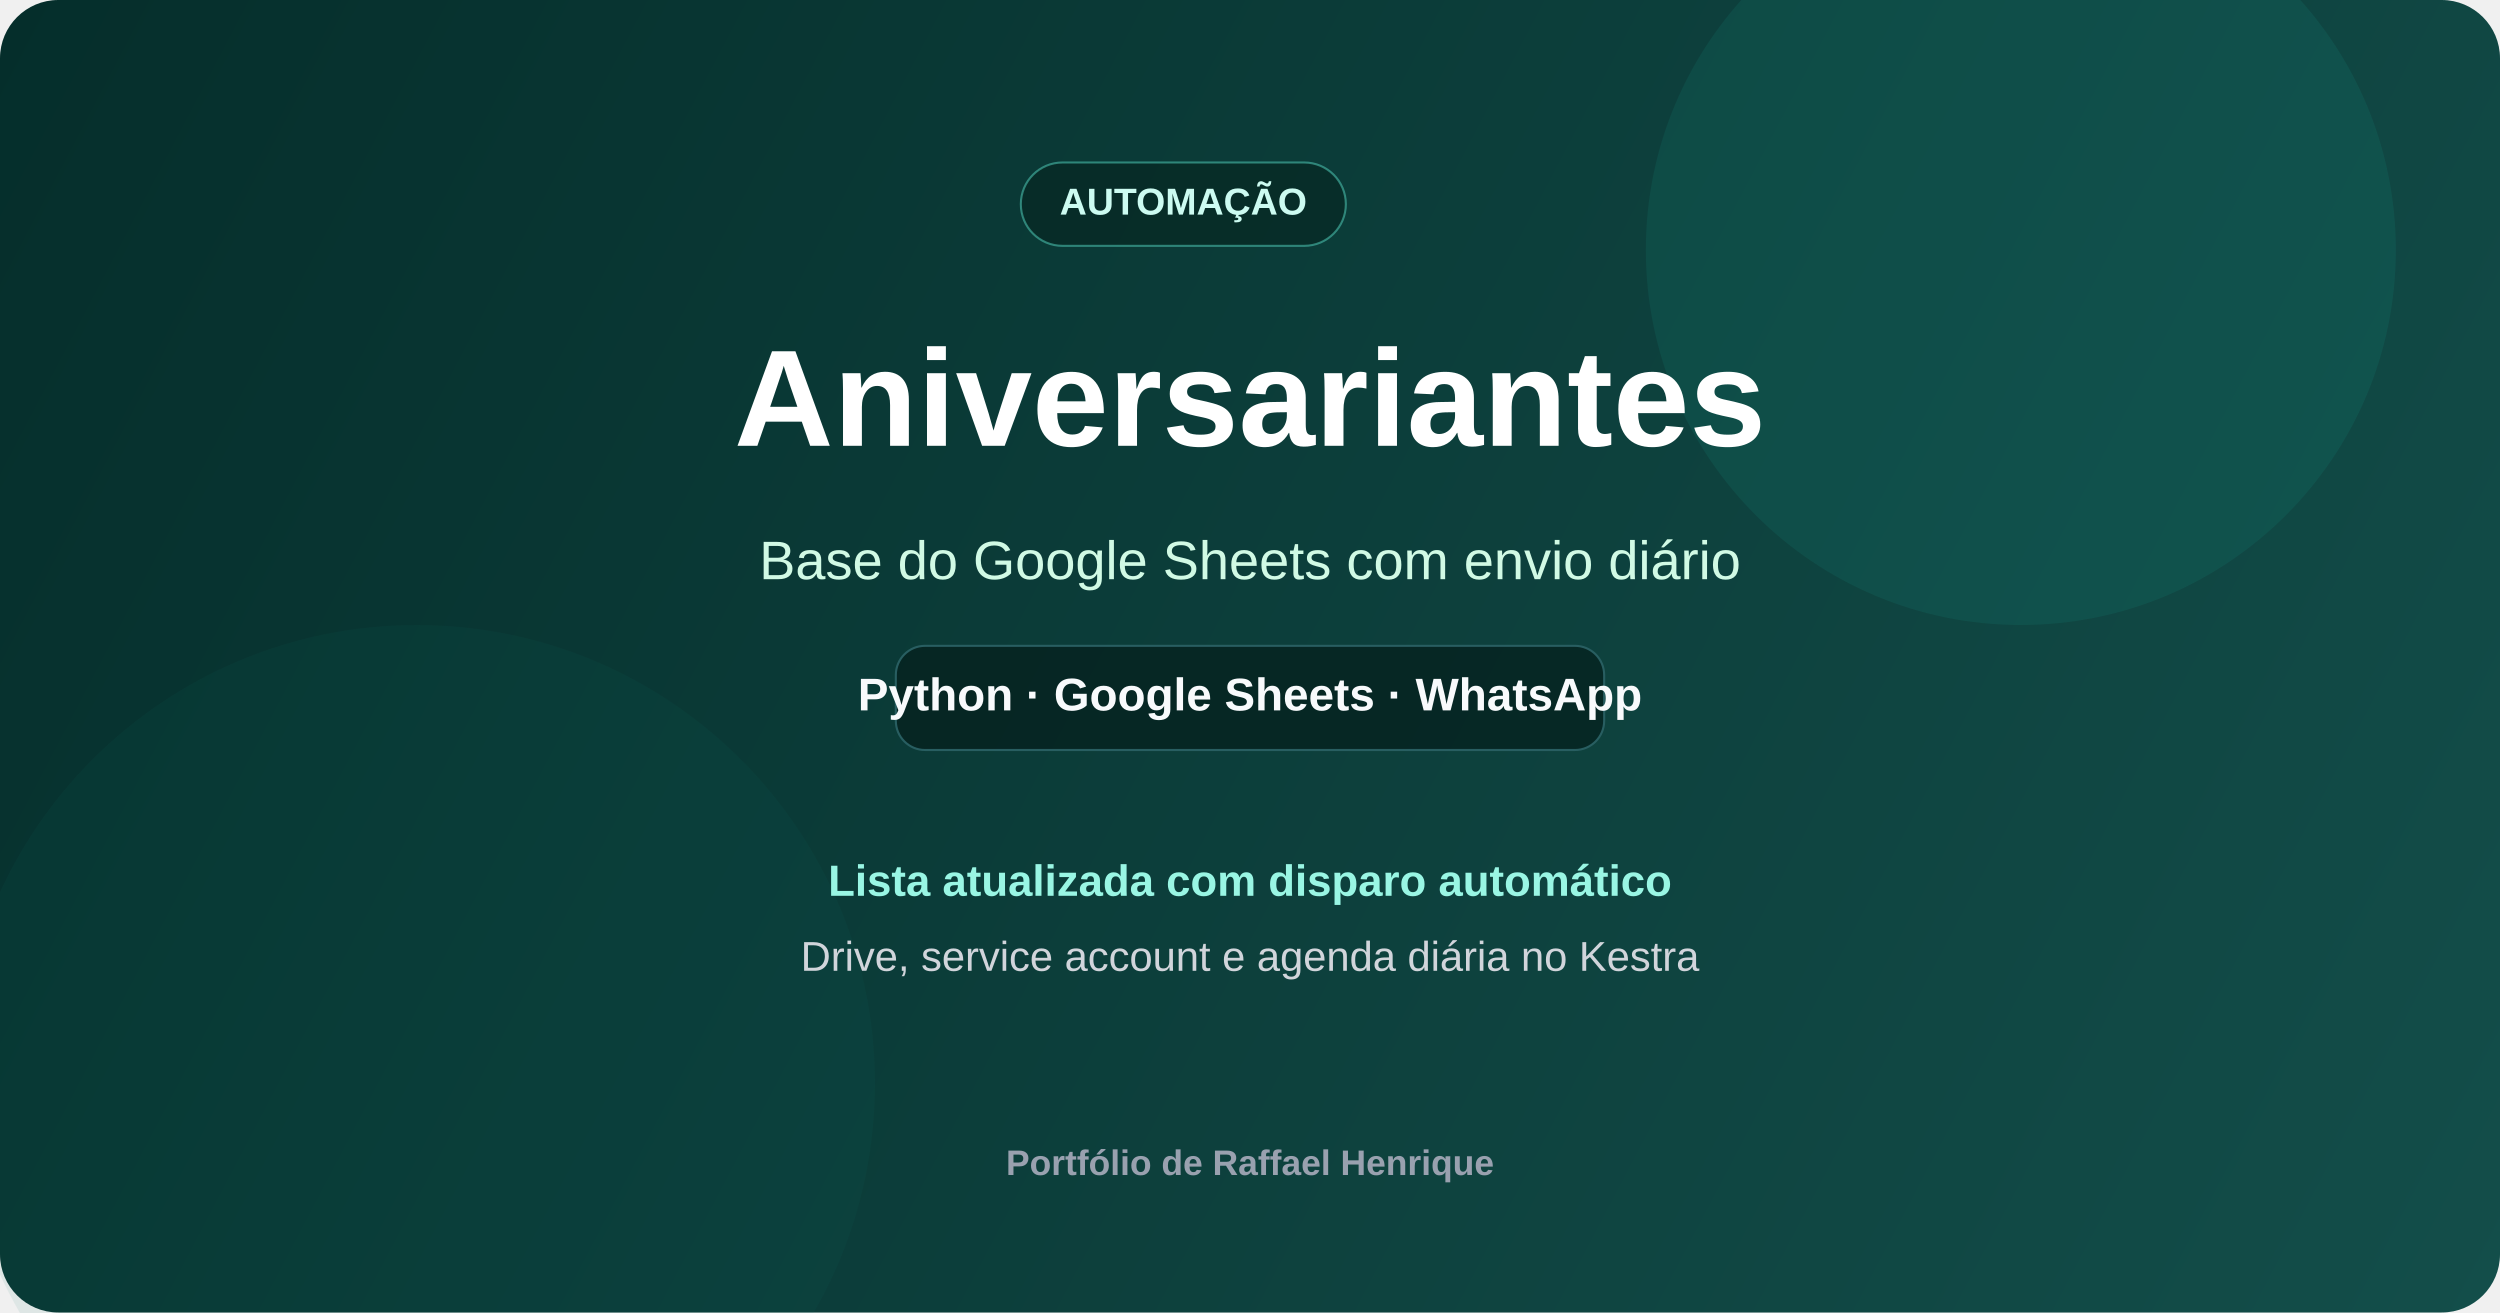
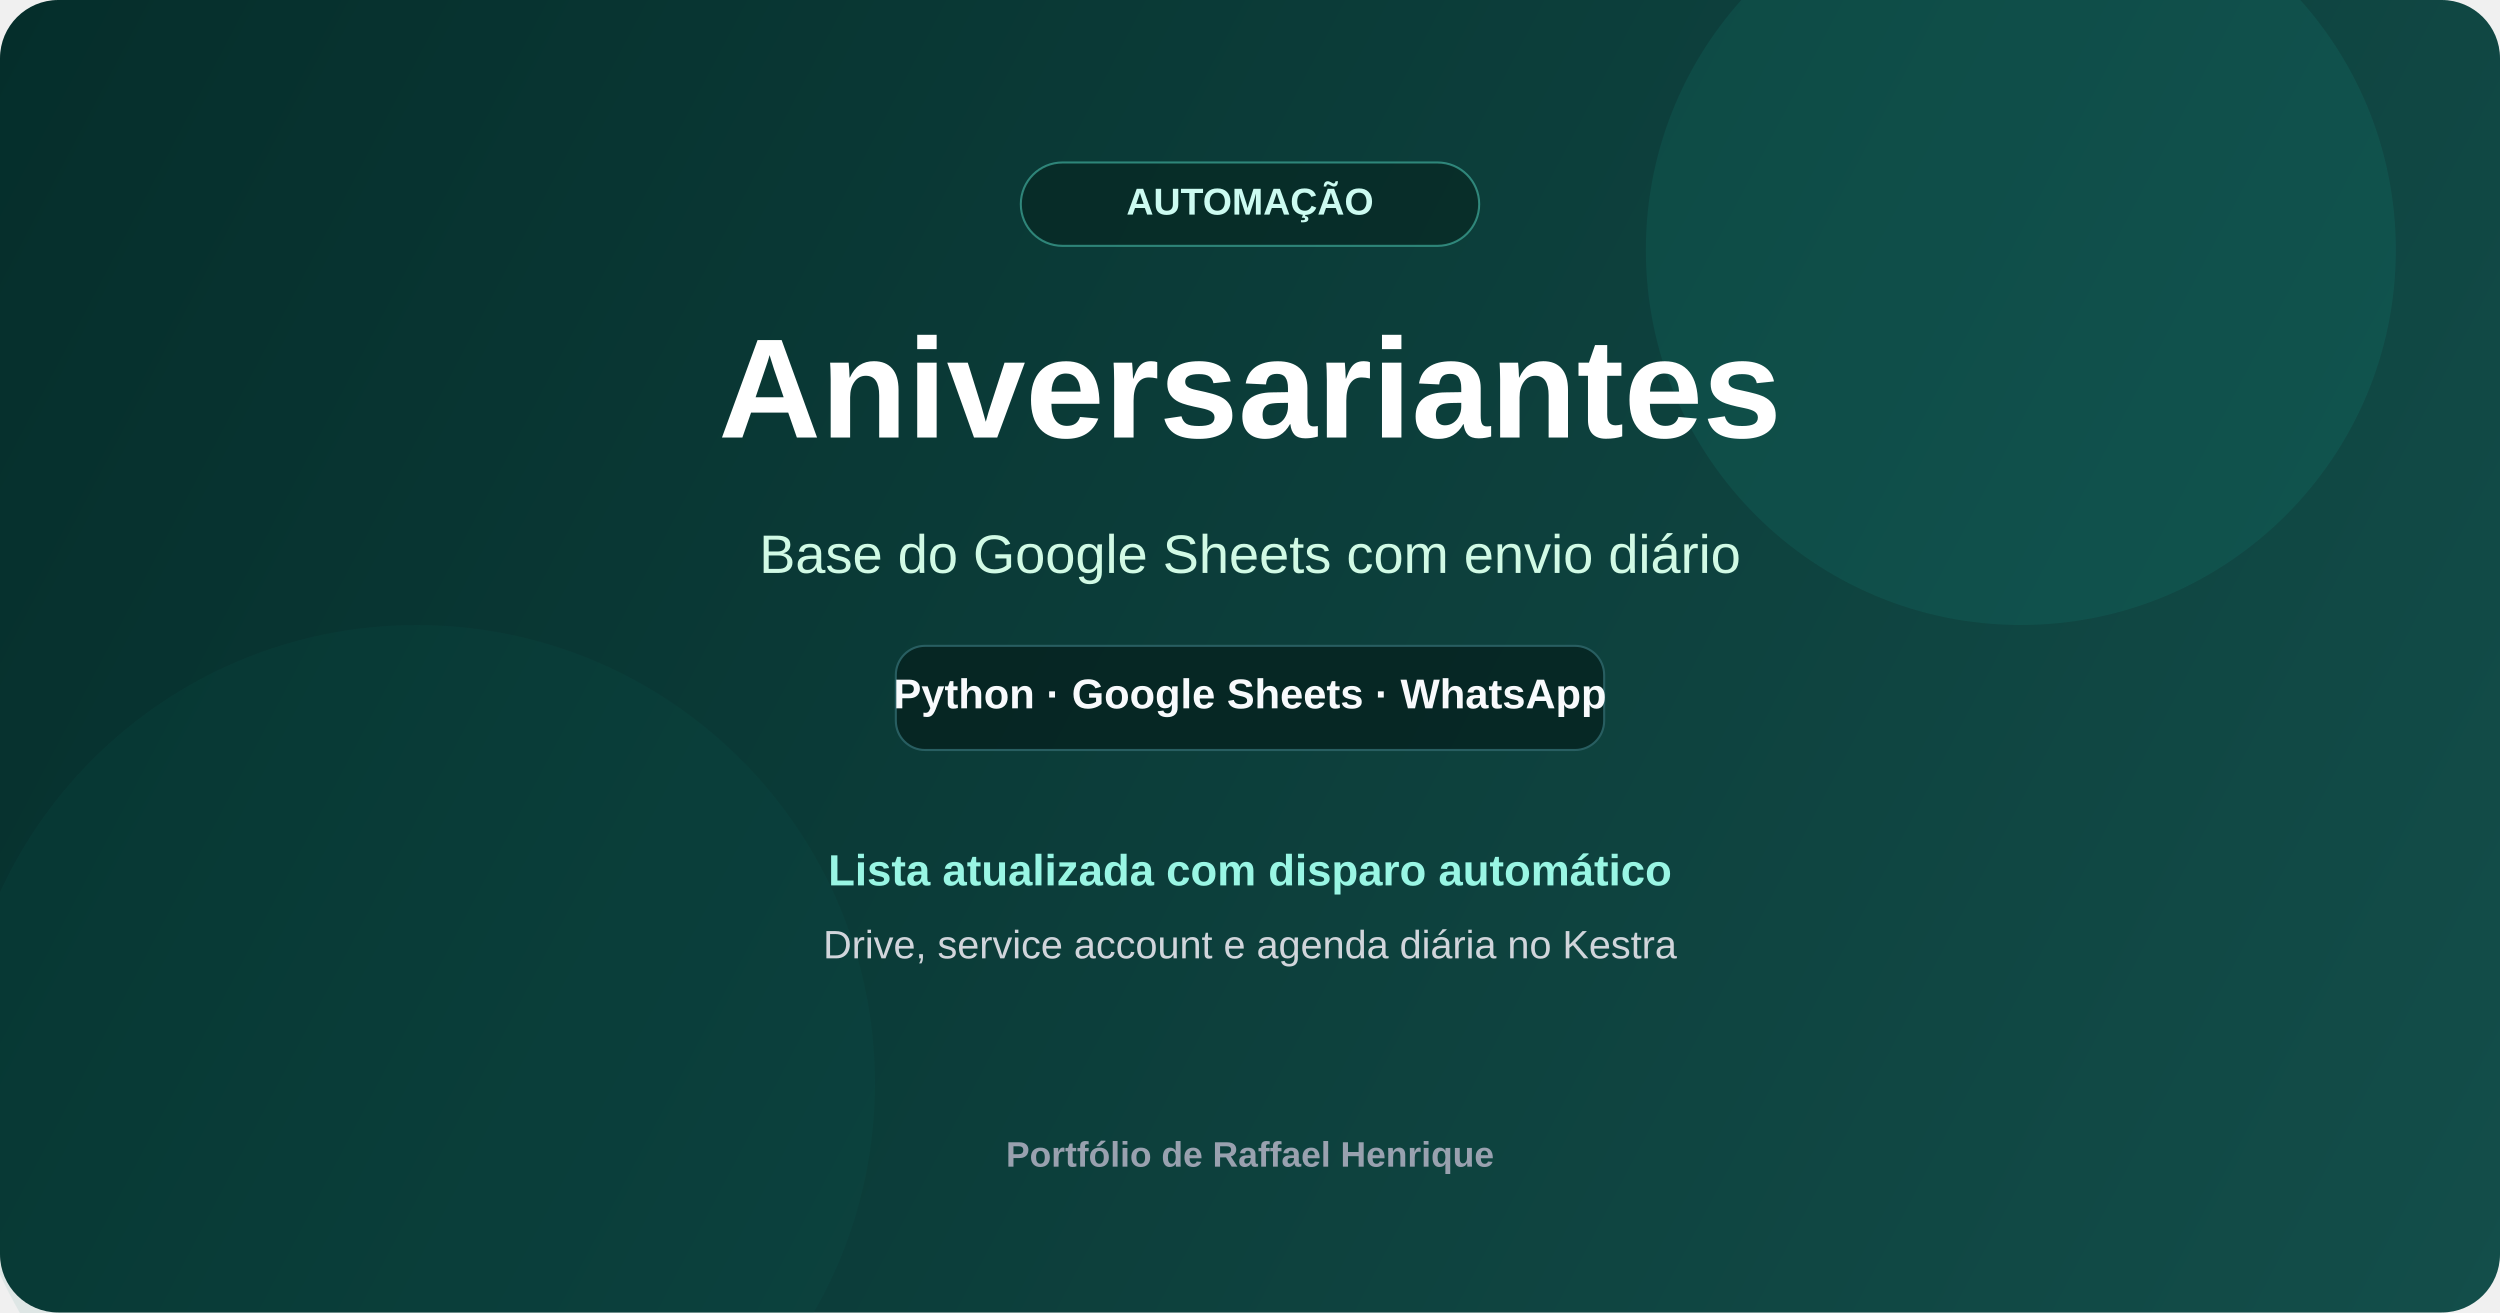
<svg xmlns="http://www.w3.org/2000/svg" width="1200" height="630" viewBox="0 0 1200 630" fill="none">
  <defs>
    <linearGradient id="bg" x1="0" y1="0" x2="1200" y2="630" gradientUnits="userSpaceOnUse">
      <stop stop-color="#052E2B" />
      <stop offset="1" stop-color="#134E4A" />
    </linearGradient>
  </defs>
  <rect width="1200" height="630" rx="28" fill="url(#bg)" />
  <circle cx="970" cy="120" r="180" fill="#14B8A6" fill-opacity="0.10" />
  <circle cx="200" cy="520" r="220" fill="#0F766E" fill-opacity="0.08" />
-   <rect x="490" y="78" width="156" height="40" rx="20" fill="#05231F" fill-opacity="0.60" stroke="#5EEAD4" stroke-opacity="0.45" />
-   <text x="568" y="103" text-anchor="middle" fill="#CCFBF1" font-family="Segoe UI, Arial, sans-serif" font-size="18" font-weight="700">AUTOMAÇÃO</text>
-   <text x="600" y="214" text-anchor="middle" fill="#FFFFFF" font-family="Segoe UI, Arial, sans-serif" font-size="66" font-weight="800">Aniversariantes</text>
-   <text x="600" y="278" text-anchor="middle" fill="#D1FAE5" font-family="Segoe UI, Arial, sans-serif" font-size="26" font-weight="500">Base do Google Sheets com envio diário</text>
+   <rect x="490" y="78" width="220" height="40" rx="20" fill="#05231F" fill-opacity="0.60" stroke="#5EEAD4" stroke-opacity="0.45" />
+   <text x="600" y="103" text-anchor="middle" fill="#CCFBF1" font-family="Segoe UI, Arial, sans-serif" font-size="18" font-weight="700">AUTOMAÇÃO</text>
+   <text x="600" y="210" text-anchor="middle" fill="#FFFFFF" font-family="Segoe UI, Arial, sans-serif" font-size="68" font-weight="800">Aniversariantes</text>
+   <text x="600" y="275" text-anchor="middle" fill="#D1FAE5" font-family="Segoe UI, Arial, sans-serif" font-size="26" font-weight="500">Base do Google Sheets com envio diário</text>
  <rect x="430" y="310" width="340" height="50" rx="14" fill="#04201D" fill-opacity="0.76" stroke="#285E61" />
-   <text x="600" y="341" text-anchor="middle" fill="#F8FAFC" font-family="Segoe UI, Arial, sans-serif" font-size="22" font-weight="700">Python · Google Sheets · WhatsApp</text>
-   <text x="600" y="430" text-anchor="middle" fill="#99F6E4" font-family="Segoe UI, Arial, sans-serif" font-size="21" font-weight="700">Lista atualizada com disparo automático</text>
-   <text x="600" y="466" text-anchor="middle" fill="#D1D5DB" font-family="Segoe UI, Arial, sans-serif" font-size="20" font-weight="400">Drive, service account e agenda diária no Kestra</text>
-   <text x="600" y="564" text-anchor="middle" fill="#99A1AF" font-family="Segoe UI, Arial, sans-serif" font-size="17" font-weight="600">Portfólio de Raffael Henrique</text>
+   <text x="600" y="340" text-anchor="middle" fill="#F8FAFC" font-family="Segoe UI, Arial, sans-serif" font-size="20" font-weight="700">Python · Google Sheets · WhatsApp</text>
+   <text x="600" y="425" text-anchor="middle" fill="#99F6E4" font-family="Segoe UI, Arial, sans-serif" font-size="21" font-weight="700">Lista atualizada com disparo automático</text>
+   <text x="600" y="460" text-anchor="middle" fill="#D1D5DB" font-family="Segoe UI, Arial, sans-serif" font-size="19" font-weight="400">Drive, service account e agenda diária no Kestra</text>
+   <text x="600" y="560" text-anchor="middle" fill="#99A1AF" font-family="Segoe UI, Arial, sans-serif" font-size="17" font-weight="600">Portfólio de Raffael Henrique</text>
</svg>
